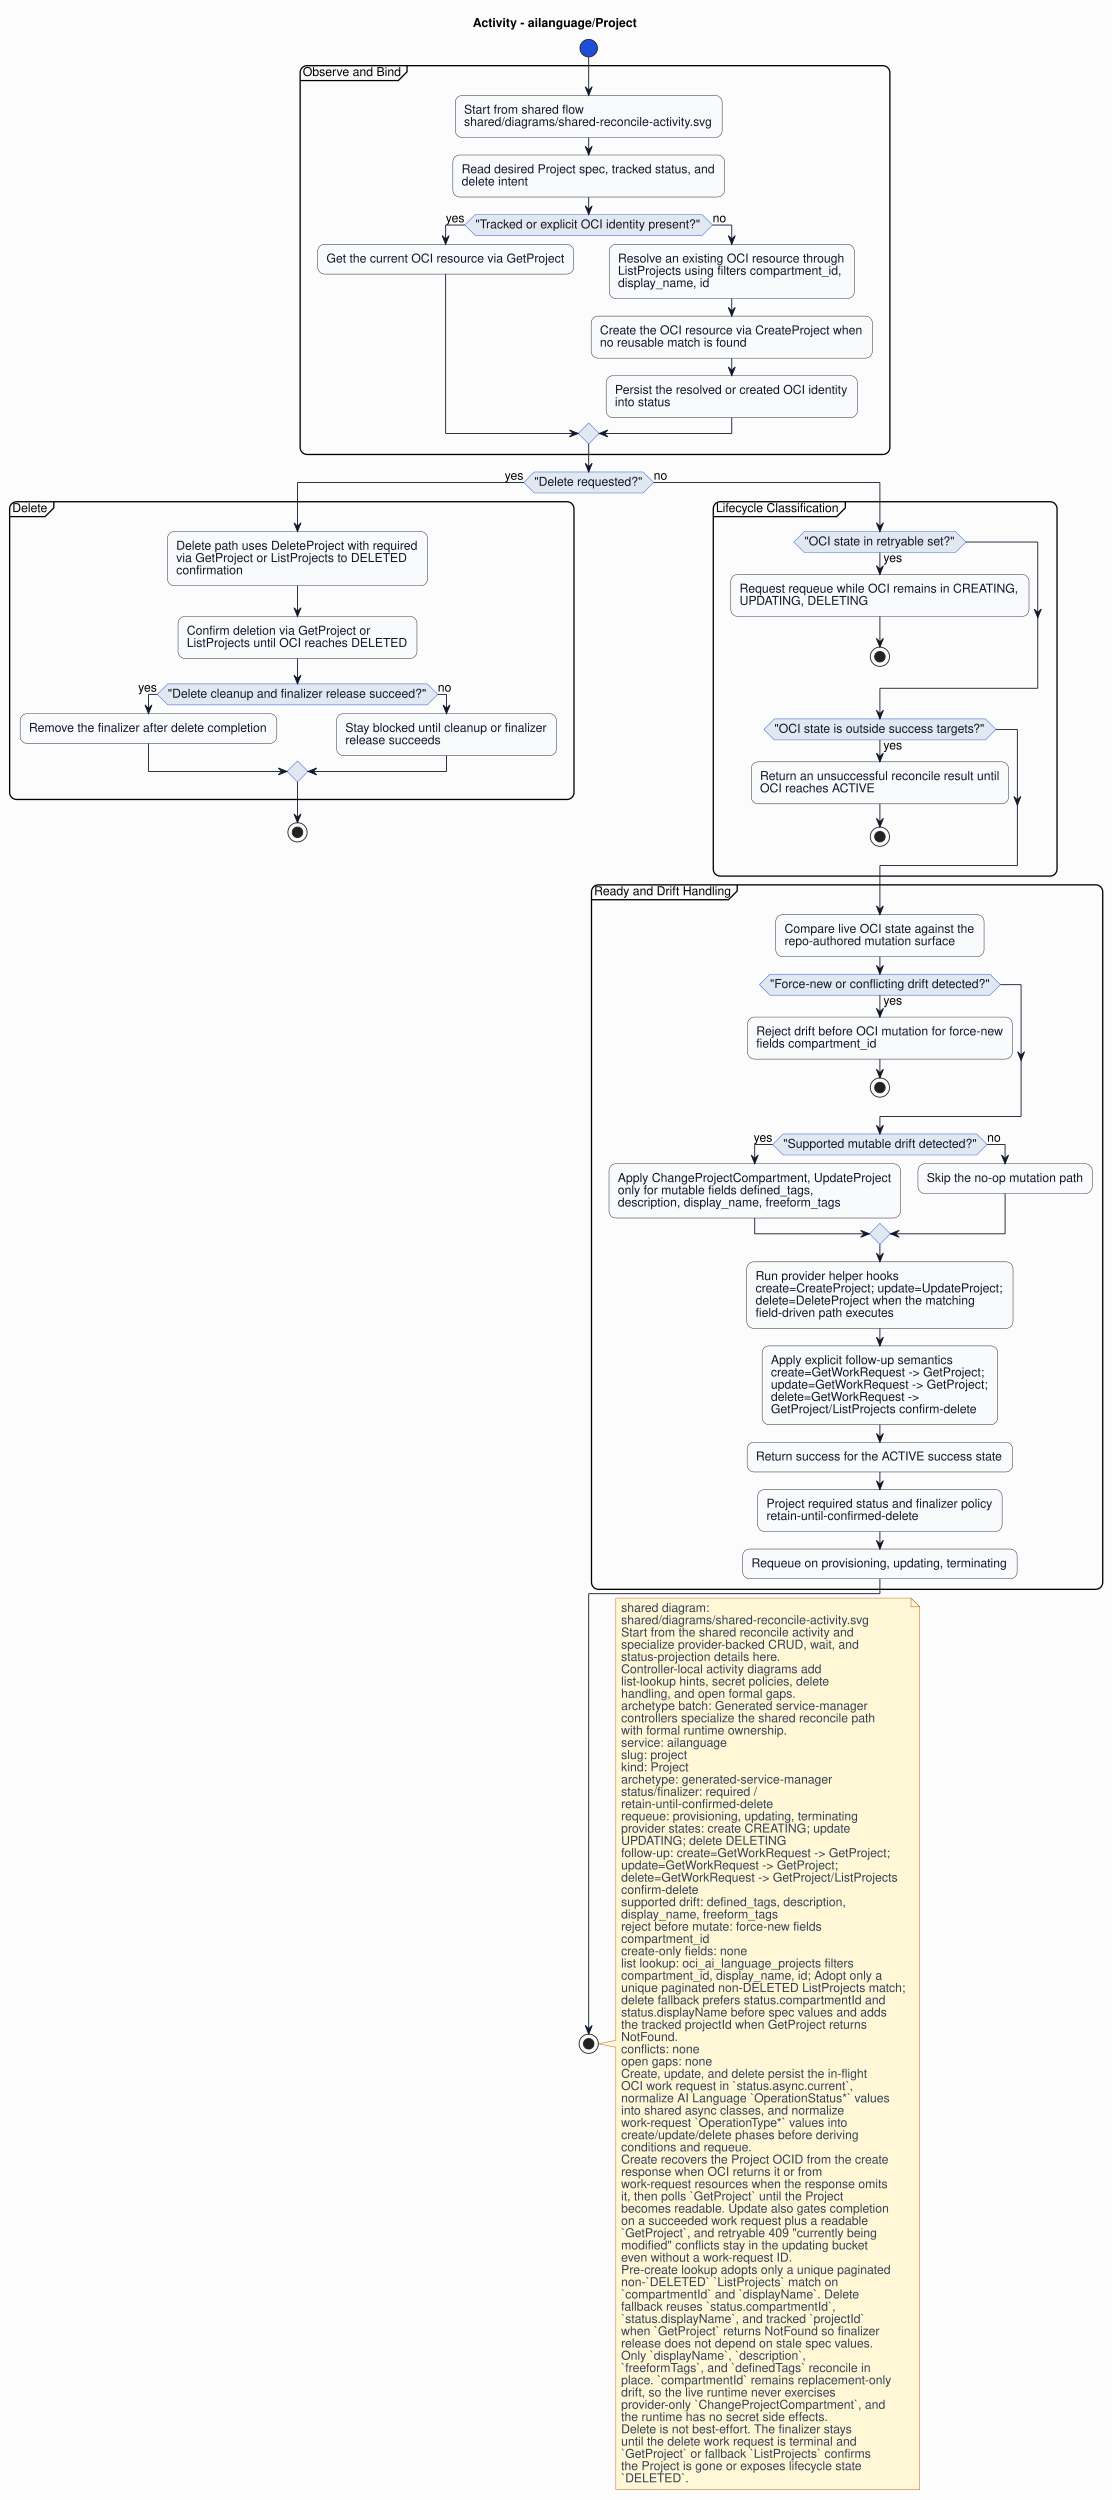
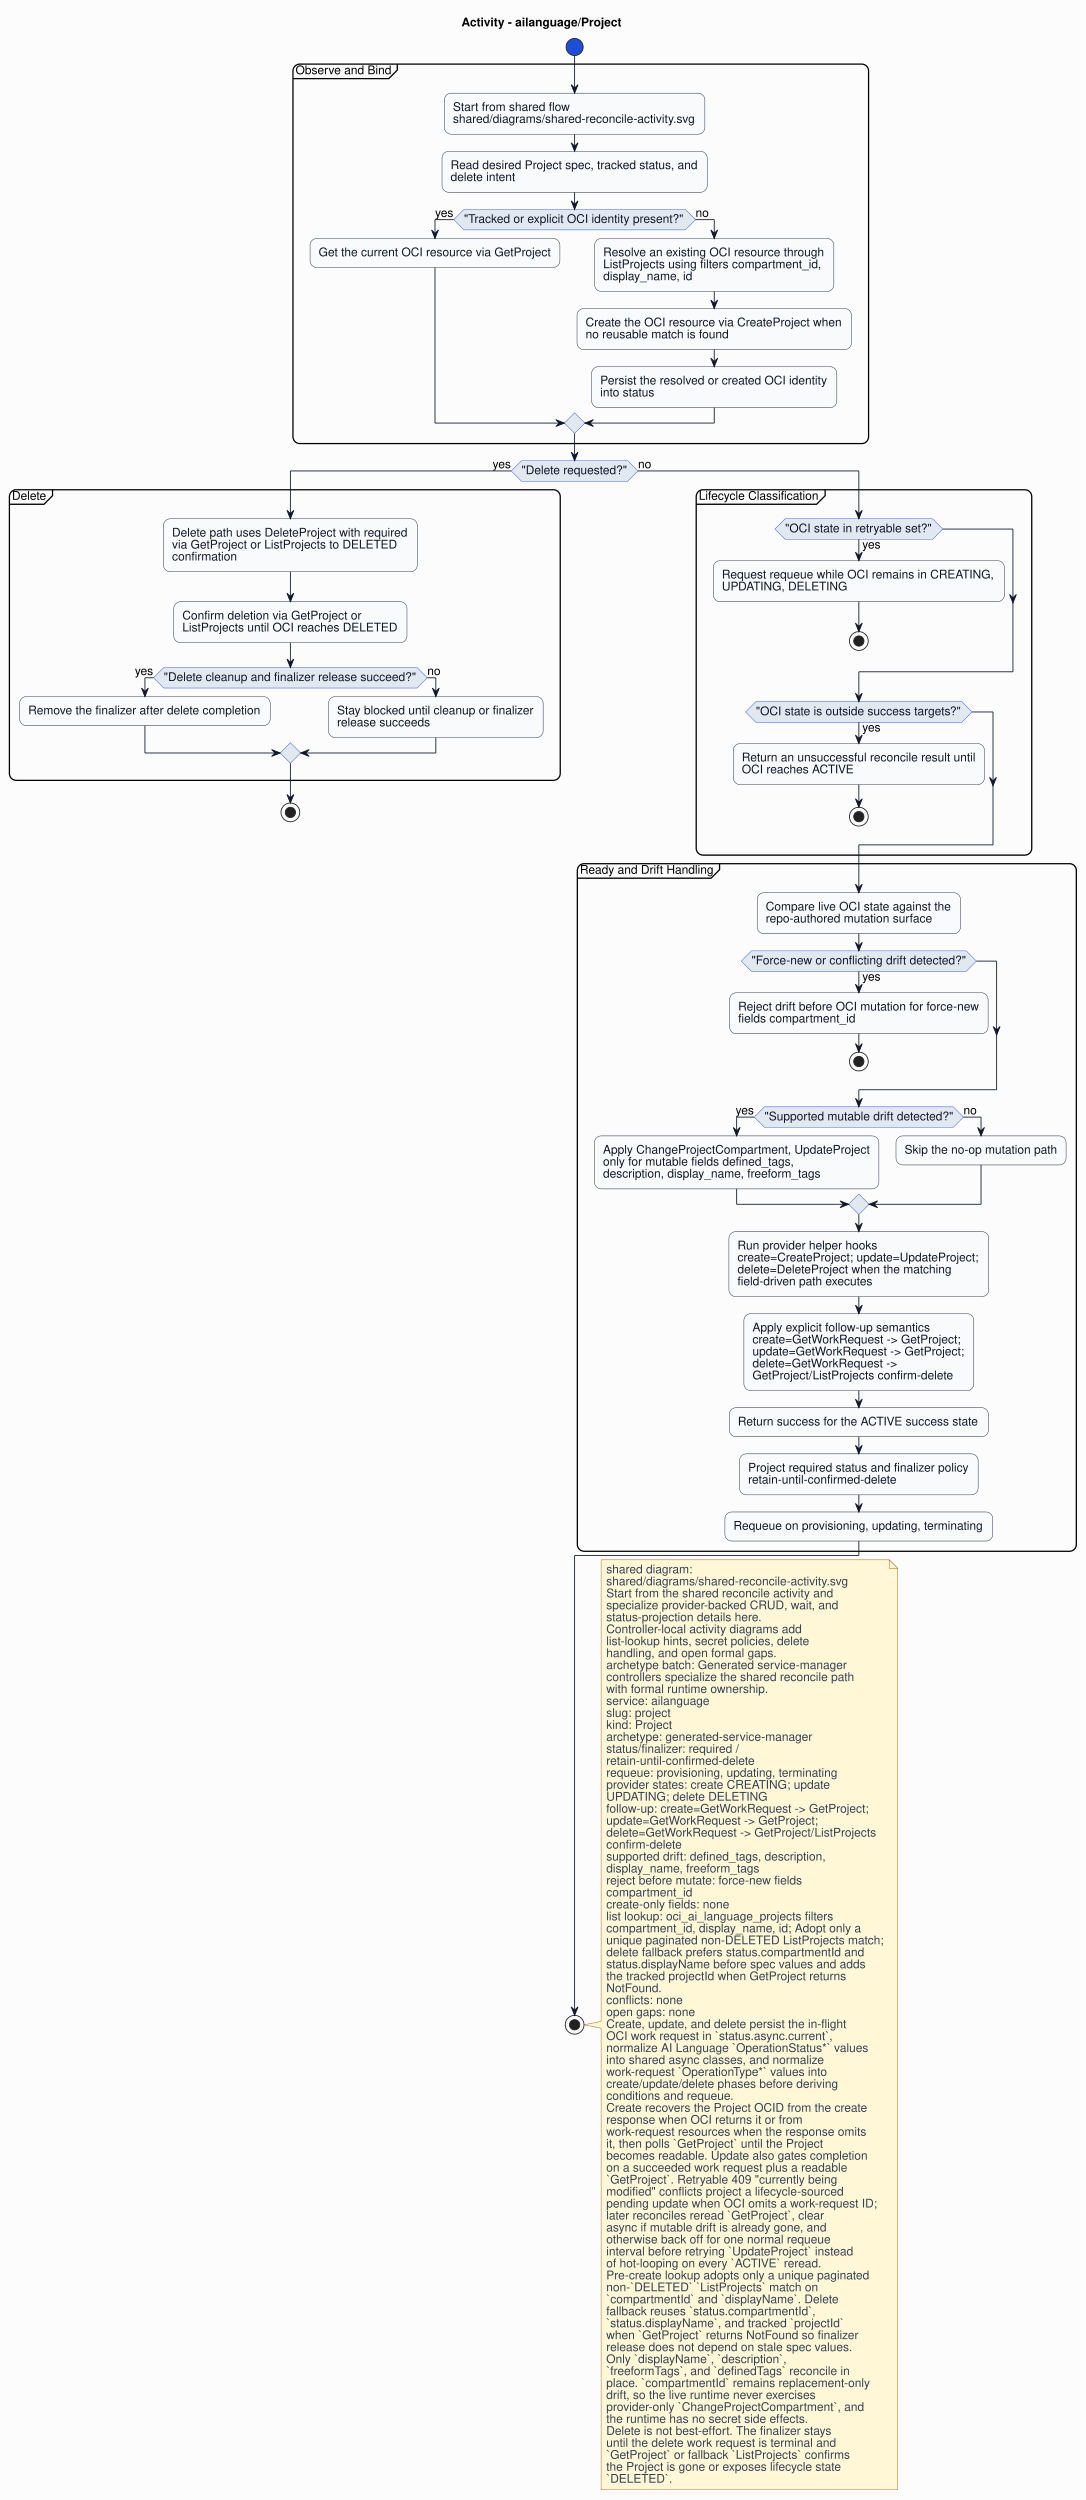
- <svg xmlns="http://www.w3.org/2000/svg" contentStyleType="text/css" data-diagram-type="ACTIVITY" height="2855px" preserveAspectRatio="none" style="width:1270px;height:2855px;background:#FCFCFD;" version="1.1" viewBox="0 0 1270 2855" width="1270px" zoomAndPan="magnify">
+ <svg xmlns="http://www.w3.org/2000/svg" contentStyleType="text/css" data-diagram-type="ACTIVITY" height="2925px" preserveAspectRatio="none" style="width:1270px;height:2925px;background:#FCFCFD;" version="1.1" viewBox="0 0 1270 2925" width="1270px" zoomAndPan="magnify">
  <defs />
  <g>
-     <rect fill="#FCFCFD" height="2855" style="stroke:none;stroke-width:1;" width="1270" x="0" y="0" />
+     <rect fill="#FCFCFD" height="2925" style="stroke:none;stroke-width:1;" width="1270" x="0" y="0" />
    <g class="title" data-source-line="10">
      <text fill="#000000" font-family="Helvetica" font-size="14" font-weight="bold" lengthAdjust="spacing" textLength="187.496" x="539.909" y="30.78">Activity - ailanguage/Project</text>
    </g>
    <ellipse cx="672.298" cy="55" fill="#1D4ED8" rx="10" ry="10" style="stroke:#222222;stroke-width:1;" />
    <rect fill="none" height="444" rx="8" ry="8" style="stroke:#000000;stroke-width:1.5;" width="673.467" x="342.767" y="75" />
    <path d="M464.835,75 L464.835,82 L454.835,92 L342.767,92" fill="none" style="stroke:#000000;stroke-width:1.5;" />
    <text fill="#000000" font-family="Helvetica" font-size="14" lengthAdjust="spacing" textLength="112.068" x="345.767" y="86.78">Observe and Bind</text>
    <rect fill="#F8FAFC" height="48" rx="8" ry="8" style="stroke:#0F172A;stroke-width:0.5;" width="304.785" x="519.906" y="109" />
    <text fill="#0F172A" font-family="Helvetica" font-size="14" lengthAdjust="spacing" textLength="136.938" x="529.906" y="129.78">Start from shared flow</text>
    <text fill="#0F172A" font-family="Helvetica" font-size="14" lengthAdjust="spacing" textLength="284.785" x="529.906" y="143.78">shared/diagrams/shared-reconcile-activity.svg</text>
    <rect fill="#F8FAFC" height="48" rx="8" ry="8" style="stroke:#0F172A;stroke-width:0.5;" width="310.268" x="517.165" y="177" />
    <text fill="#0F172A" font-family="Helvetica" font-size="14" lengthAdjust="spacing" textLength="290.268" x="527.165" y="197.78">Read desired Project spec, tracked status, and</text>
    <text fill="#0F172A" font-family="Helvetica" font-size="14" lengthAdjust="spacing" textLength="76.282" x="527.165" y="211.78">delete intent</text>
    <polygon fill="#E2E8F0" points="542.832,245,801.764,245,813.764,257,801.764,269,542.832,269,530.832,257,542.832,245" style="stroke:#1D4ED8;stroke-width:0.5;" />
    <text fill="#0F172A" font-family="Helvetica" font-size="14" lengthAdjust="spacing" textLength="258.932" x="542.832" y="260.78">"Tracked or explicit OCI identity present?"</text>
    <text fill="#000000" font-family="Helvetica" font-size="14" lengthAdjust="spacing" textLength="21.786" x="509.046" y="253.78">yes</text>
    <text fill="#000000" font-family="Helvetica" font-size="14" lengthAdjust="spacing" textLength="15.572" x="813.764" y="253.78">no</text>
    <rect fill="#F8FAFC" height="34" rx="8" ry="8" style="stroke:#0F172A;stroke-width:0.5;" width="292.33" x="362.767" y="279" />
    <text fill="#0F172A" font-family="Helvetica" font-size="14" lengthAdjust="spacing" textLength="272.33" x="372.767" y="299.78">Get the current OCI resource via GetProject</text>
    <rect fill="#F8FAFC" height="62" rx="8" ry="8" style="stroke:#0F172A;stroke-width:0.5;" width="279.909" x="695.71" y="279" />
    <text fill="#0F172A" font-family="Helvetica" font-size="14" lengthAdjust="spacing" textLength="259.909" x="705.71" y="299.78">Resolve an existing OCI resource through</text>
    <text fill="#0F172A" font-family="Helvetica" font-size="14" lengthAdjust="spacing" textLength="255.213" x="705.71" y="313.78">ListProjects using filters compartment_id,</text>
    <text fill="#0F172A" font-family="Helvetica" font-size="14" lengthAdjust="spacing" textLength="105.061" x="705.71" y="327.78">display_name, id</text>
    <rect fill="#F8FAFC" height="48" rx="8" ry="8" style="stroke:#0F172A;stroke-width:0.5;" width="321.137" x="675.097" y="361" />
    <text fill="#0F172A" font-family="Helvetica" font-size="14" lengthAdjust="spacing" textLength="301.137" x="685.097" y="381.78">Create the OCI resource via CreateProject when</text>
    <text fill="#0F172A" font-family="Helvetica" font-size="14" lengthAdjust="spacing" textLength="168.102" x="685.097" y="395.78">no reusable match is found</text>
    <rect fill="#F8FAFC" height="48" rx="8" ry="8" style="stroke:#0F172A;stroke-width:0.5;" width="286.896" x="692.217" y="429" />
    <text fill="#0F172A" font-family="Helvetica" font-size="14" lengthAdjust="spacing" textLength="266.896" x="702.217" y="449.78">Persist the resolved or created OCI identity</text>
    <text fill="#0F172A" font-family="Helvetica" font-size="14" lengthAdjust="spacing" textLength="63.813" x="702.217" y="463.78">into status</text>
    <polygon fill="#E2E8F0" points="672.298,483,684.298,495,672.298,507,660.298,495,672.298,483" style="stroke:#1D4ED8;stroke-width:0.5;" />
    <polygon fill="#E2E8F0" points="610.122,539,734.475,539,746.475,551,734.475,563,610.122,563,598.122,551,610.122,539" style="stroke:#1D4ED8;stroke-width:0.5;" />
    <text fill="#0F172A" font-family="Helvetica" font-size="14" lengthAdjust="spacing" textLength="124.353" x="610.122" y="554.78">"Delete requested?"</text>
    <text fill="#000000" font-family="Helvetica" font-size="14" lengthAdjust="spacing" textLength="21.786" x="576.336" y="547.78">yes</text>
    <text fill="#000000" font-family="Helvetica" font-size="14" lengthAdjust="spacing" textLength="15.572" x="746.475" y="547.78">no</text>
    <rect fill="none" height="340" rx="8" ry="8" style="stroke:#000000;stroke-width:1.5;" width="644.481" x="11" y="573" />
    <path d="M61.469,573 L61.469,580 L51.469,590 L11,590" fill="none" style="stroke:#000000;stroke-width:1.5;" />
    <text fill="#000000" font-family="Helvetica" font-size="14" lengthAdjust="spacing" textLength="40.469" x="14" y="584.78">Delete</text>
    <rect fill="#F8FAFC" height="62" rx="8" ry="8" style="stroke:#0F172A;stroke-width:0.5;" width="297.04" x="191.224" y="607" />
    <text fill="#0F172A" font-family="Helvetica" font-size="14" lengthAdjust="spacing" textLength="277.04" x="201.224" y="627.78">Delete path uses DeleteProject with required</text>
    <text fill="#0F172A" font-family="Helvetica" font-size="14" lengthAdjust="spacing" textLength="264.537" x="201.224" y="641.78">via GetProject or ListProjects to DELETED</text>
    <text fill="#0F172A" font-family="Helvetica" font-size="14" lengthAdjust="spacing" textLength="76.255" x="201.224" y="655.78">confirmation</text>
    <rect fill="#F8FAFC" height="48" rx="8" ry="8" style="stroke:#0F172A;stroke-width:0.5;" width="272.868" x="203.31" y="704" />
    <text fill="#0F172A" font-family="Helvetica" font-size="14" lengthAdjust="spacing" textLength="210.089" x="213.31" y="724.78">Confirm deletion via GetProject or</text>
    <text fill="#0F172A" font-family="Helvetica" font-size="14" lengthAdjust="spacing" textLength="252.868" x="213.31" y="738.78">ListProjects until OCI reaches DELETED</text>
    <polygon fill="#E2E8F0" points="191.572,781,487.916,781,499.916,793,487.916,805,191.572,805,179.572,793,191.572,781" style="stroke:#1D4ED8;stroke-width:0.5;" />
    <text fill="#0F172A" font-family="Helvetica" font-size="14" lengthAdjust="spacing" textLength="296.345" x="191.572" y="796.78">"Delete cleanup and finalizer release succeed?"</text>
    <text fill="#000000" font-family="Helvetica" font-size="14" lengthAdjust="spacing" textLength="21.786" x="157.786" y="789.78">yes</text>
    <text fill="#000000" font-family="Helvetica" font-size="14" lengthAdjust="spacing" textLength="15.572" x="499.916" y="789.78">no</text>
    <rect fill="#F8FAFC" height="34" rx="8" ry="8" style="stroke:#0F172A;stroke-width:0.5;" width="293.144" x="23" y="815" />
    <text fill="#0F172A" font-family="Helvetica" font-size="14" lengthAdjust="spacing" textLength="273.144" x="33" y="835.78">Remove the finalizer after delete completion</text>
    <rect fill="#F8FAFC" height="48" rx="8" ry="8" style="stroke:#0F172A;stroke-width:0.5;" width="251.13" x="384.352" y="815" />
    <text fill="#0F172A" font-family="Helvetica" font-size="14" lengthAdjust="spacing" textLength="231.13" x="394.352" y="835.78">Stay blocked until cleanup or finalizer</text>
    <text fill="#0F172A" font-family="Helvetica" font-size="14" lengthAdjust="spacing" textLength="108.951" x="394.352" y="849.78">release succeeds</text>
    <polygon fill="#E2E8F0" points="339.744,869,351.744,881,339.744,893,327.744,881,339.744,869" style="stroke:#1D4ED8;stroke-width:0.5;" />
    <ellipse cx="339.744" cy="950.5" fill="none" rx="11" ry="11" style="stroke:#222222;stroke-width:1;" />
    <ellipse cx="339.744" cy="950.5" fill="#222222" rx="6" ry="6" style="stroke:#222222;stroke-width:1;" />
    <rect fill="none" height="427.5" rx="8" ry="8" style="stroke:#000000;stroke-width:1.5;" width="392.571" x="814.567" y="573" />
    <path d="M965.401,573 L965.401,580 L955.401,590 L814.567,590" fill="none" style="stroke:#000000;stroke-width:1.5;" />
    <text fill="#000000" font-family="Helvetica" font-size="14" lengthAdjust="spacing" textLength="140.834" x="817.567" y="584.78">Lifecycle Classification</text>
    <rect fill="#F8FAFC" height="48" rx="8" ry="8" style="stroke:#0F172A;stroke-width:0.5;" width="340.571" x="834.567" y="656" />
    <text fill="#0F172A" font-family="Helvetica" font-size="14" lengthAdjust="spacing" textLength="320.571" x="844.567" y="676.78">Request requeue while OCI remains in CREATING,</text>
    <text fill="#0F172A" font-family="Helvetica" font-size="14" lengthAdjust="spacing" textLength="150.131" x="844.567" y="690.78">UPDATING, DELETING</text>
    <ellipse cx="1004.852" cy="750" fill="none" rx="11" ry="11" style="stroke:#222222;stroke-width:1;" />
    <ellipse cx="1004.852" cy="750" fill="#222222" rx="6" ry="6" style="stroke:#222222;stroke-width:1;" />
    <polygon fill="#E2E8F0" points="918.569,607,1091.136,607,1103.136,619,1091.136,631,918.569,631,906.569,619,918.569,607" style="stroke:#1D4ED8;stroke-width:0.5;" />
    <text fill="#000000" font-family="Helvetica" font-size="14" lengthAdjust="spacing" textLength="21.786" x="1008.852" y="641.78">yes</text>
    <text fill="#0F172A" font-family="Helvetica" font-size="14" lengthAdjust="spacing" textLength="172.566" x="918.569" y="622.78">"OCI state in retryable set?"</text>
    <rect fill="#F8FAFC" height="48" rx="8" ry="8" style="stroke:#0F172A;stroke-width:0.5;" width="293.916" x="857.894" y="870" />
    <text fill="#0F172A" font-family="Helvetica" font-size="14" lengthAdjust="spacing" textLength="273.916" x="867.894" y="890.78">Return an unsuccessful reconcile result until</text>
    <text fill="#0F172A" font-family="Helvetica" font-size="14" lengthAdjust="spacing" textLength="133.041" x="867.894" y="904.78">OCI reaches ACTIVE</text>
    <ellipse cx="1004.852" cy="955.5" fill="none" rx="11" ry="11" style="stroke:#222222;stroke-width:1;" />
    <ellipse cx="1004.852" cy="955.5" fill="#222222" rx="6" ry="6" style="stroke:#222222;stroke-width:1;" />
    <polygon fill="#E2E8F0" points="884.332,821,1125.373,821,1137.373,833,1125.373,845,884.332,845,872.332,833,884.332,821" style="stroke:#1D4ED8;stroke-width:0.5;" />
    <text fill="#000000" font-family="Helvetica" font-size="14" lengthAdjust="spacing" textLength="21.786" x="1008.852" y="855.78">yes</text>
    <text fill="#0F172A" font-family="Helvetica" font-size="14" lengthAdjust="spacing" textLength="241.042" x="884.332" y="836.78">"OCI state is outside success targets?"</text>
    <rect fill="none" height="804.5" rx="8" ry="8" style="stroke:#000000;stroke-width:1.5;" width="583.832" x="675.481" y="1010.5" />
    <path d="M841.901,1010.5 L841.901,1017.5 L831.901,1027.5 L675.481,1027.5" fill="none" style="stroke:#000000;stroke-width:1.5;" />
    <text fill="#000000" font-family="Helvetica" font-size="14" lengthAdjust="spacing" textLength="156.42" x="678.481" y="1022.28">Ready and Drift Handling</text>
    <rect fill="#F8FAFC" height="48" rx="8" ry="8" style="stroke:#0F172A;stroke-width:0.5;" width="237.882" x="885.912" y="1044.5" />
    <text fill="#0F172A" font-family="Helvetica" font-size="14" lengthAdjust="spacing" textLength="217.882" x="895.912" y="1065.28">Compare live OCI state against the</text>
    <text fill="#0F172A" font-family="Helvetica" font-size="14" lengthAdjust="spacing" textLength="195.337" x="895.912" y="1079.28">repo-authored mutation surface</text>
    <rect fill="#F8FAFC" height="48" rx="8" ry="8" style="stroke:#0F172A;stroke-width:0.5;" width="302.447" x="853.629" y="1161.5" />
    <text fill="#0F172A" font-family="Helvetica" font-size="14" lengthAdjust="spacing" textLength="282.447" x="863.629" y="1182.28">Reject drift before OCI mutation for force-new</text>
    <text fill="#0F172A" font-family="Helvetica" font-size="14" lengthAdjust="spacing" textLength="136.951" x="863.629" y="1196.28">fields compartment_id</text>
    <ellipse cx="1004.852" cy="1242" fill="none" rx="11" ry="11" style="stroke:#222222;stroke-width:1;" />
    <ellipse cx="1004.852" cy="1242" fill="#222222" rx="6" ry="6" style="stroke:#222222;stroke-width:1;" />
    <polygon fill="#E2E8F0" points="879.269,1112.5,1130.436,1112.5,1142.436,1124.5,1130.436,1136.5,879.269,1136.5,867.269,1124.5,879.269,1112.5" style="stroke:#1D4ED8;stroke-width:0.5;" />
    <text fill="#000000" font-family="Helvetica" font-size="14" lengthAdjust="spacing" textLength="21.786" x="1008.852" y="1147.28">yes</text>
    <text fill="#0F172A" font-family="Helvetica" font-size="14" lengthAdjust="spacing" textLength="251.166" x="879.269" y="1128.28">"Force-new or conflicting drift detected?"</text>
    <polygon fill="#E2E8F0" points="894.425,1295,1115.28,1295,1127.28,1307,1115.28,1319,894.425,1319,882.425,1307,894.425,1295" style="stroke:#1D4ED8;stroke-width:0.5;" />
    <text fill="#0F172A" font-family="Helvetica" font-size="14" lengthAdjust="spacing" textLength="220.856" x="894.425" y="1310.78">"Supported mutable drift detected?"</text>
    <text fill="#000000" font-family="Helvetica" font-size="14" lengthAdjust="spacing" textLength="21.786" x="860.639" y="1303.78">yes</text>
    <text fill="#000000" font-family="Helvetica" font-size="14" lengthAdjust="spacing" textLength="15.572" x="1127.28" y="1303.78">no</text>
    <rect fill="#F8FAFC" height="62" rx="8" ry="8" style="stroke:#0F172A;stroke-width:0.5;" width="332.826" x="695.481" y="1329" />
    <text fill="#0F172A" font-family="Helvetica" font-size="14" lengthAdjust="spacing" textLength="312.826" x="705.481" y="1349.78">Apply ChangeProjectCompartment, UpdateProject</text>
    <text fill="#0F172A" font-family="Helvetica" font-size="14" lengthAdjust="spacing" textLength="224.137" x="705.481" y="1363.78">only for mutable fields defined_tags,</text>
    <text fill="#0F172A" font-family="Helvetica" font-size="14" lengthAdjust="spacing" textLength="256.019" x="705.481" y="1377.78">description, display_name, freeform_tags</text>
    <rect fill="#F8FAFC" height="34" rx="8" ry="8" style="stroke:#0F172A;stroke-width:0.5;" width="199.006" x="1048.308" y="1329" />
    <text fill="#0F172A" font-family="Helvetica" font-size="14" lengthAdjust="spacing" textLength="179.006" x="1058.308" y="1349.78">Skip the no-op mutation path</text>
    <polygon fill="#E2E8F0" points="1004.852,1397,1016.852,1409,1004.852,1421,992.852,1409,1004.852,1397" style="stroke:#1D4ED8;stroke-width:0.5;" />
    <rect fill="#F8FAFC" height="76" rx="8" ry="8" style="stroke:#0F172A;stroke-width:0.5;" width="304.06" x="852.822" y="1441" />
    <text fill="#0F172A" font-family="Helvetica" font-size="14" lengthAdjust="spacing" textLength="164.206" x="862.822" y="1461.78">Run provider helper hooks</text>
    <text fill="#0F172A" font-family="Helvetica" font-size="14" lengthAdjust="spacing" textLength="284.06" x="862.822" y="1475.78">create=CreateProject; update=UpdateProject;</text>
    <text fill="#0F172A" font-family="Helvetica" font-size="14" lengthAdjust="spacing" textLength="251.768" x="862.822" y="1489.78">delete=DeleteProject when the matching</text>
    <text fill="#0F172A" font-family="Helvetica" font-size="14" lengthAdjust="spacing" textLength="159.537" x="862.822" y="1503.78">field-driven path executes</text>
    <rect fill="#F8FAFC" height="90" rx="8" ry="8" style="stroke:#0F172A;stroke-width:0.5;" width="269.013" x="870.346" y="1537" />
    <text fill="#0F172A" font-family="Helvetica" font-size="14" lengthAdjust="spacing" textLength="208.53" x="880.346" y="1557.78">Apply explicit follow-up semantics</text>
    <text fill="#0F172A" font-family="Helvetica" font-size="14" lengthAdjust="spacing" textLength="245.102" x="880.346" y="1571.78">create=GetWorkRequest -&gt; GetProject;</text>
    <text fill="#0F172A" font-family="Helvetica" font-size="14" lengthAdjust="spacing" textLength="249.013" x="880.346" y="1585.78">update=GetWorkRequest -&gt; GetProject;</text>
    <text fill="#0F172A" font-family="Helvetica" font-size="14" lengthAdjust="spacing" textLength="170.42" x="880.346" y="1599.78">delete=GetWorkRequest -&gt;</text>
    <text fill="#0F172A" font-family="Helvetica" font-size="14" lengthAdjust="spacing" textLength="234.978" x="880.346" y="1613.78">GetProject/ListProjects confirm-delete</text>
    <rect fill="#F8FAFC" height="34" rx="8" ry="8" style="stroke:#0F172A;stroke-width:0.5;" width="303.22" x="853.243" y="1647" />
    <text fill="#0F172A" font-family="Helvetica" font-size="14" lengthAdjust="spacing" textLength="283.22" x="863.243" y="1667.78">Return success for the ACTIVE success state</text>
    <rect fill="#F8FAFC" height="48" rx="8" ry="8" style="stroke:#0F172A;stroke-width:0.5;" width="279.13" x="865.288" y="1701" />
    <text fill="#0F172A" font-family="Helvetica" font-size="14" lengthAdjust="spacing" textLength="259.13" x="875.288" y="1721.78">Project required status and finalizer policy</text>
    <text fill="#0F172A" font-family="Helvetica" font-size="14" lengthAdjust="spacing" textLength="174.303" x="875.288" y="1735.78">retain-until-confirmed-delete</text>
    <rect fill="#F8FAFC" height="34" rx="8" ry="8" style="stroke:#0F172A;stroke-width:0.5;" width="313.419" x="848.143" y="1769" />
    <text fill="#0F172A" font-family="Helvetica" font-size="14" lengthAdjust="spacing" textLength="293.419" x="858.143" y="1789.78">Requeue on provisioning, updating, terminating</text>
-     <path d="M703.298,1825 L703.298,2330 L683.298,2334 L703.298,2338 L703.298,2843 A0,0 0 0 0 703.298,2843 L1050.366,2843 A0,0 0 0 0 1050.366,2843 L1050.366,1835 L1040.366,1825 L703.298,1825 A0,0 0 0 0 703.298,1825" fill="#FFF7D6" style="stroke:#B45309;stroke-width:0.5;" />
+     <path d="M703.298,1825 L703.298,2365 L683.298,2369 L703.298,2373 L703.298,2913 A0,0 0 0 0 703.298,2913 L1050.366,2913 A0,0 0 0 0 1050.366,2913 L1050.366,1835 L1040.366,1825 L703.298,1825 A0,0 0 0 0 703.298,1825" fill="#FFF7D6" style="stroke:#B45309;stroke-width:0.5;" />
    <path d="M1040.366,1825 L1040.366,1835 L1050.366,1835 L1040.366,1825" fill="#FFF7D6" style="stroke:#B45309;stroke-width:0.5;" />
    <text fill="#334155" font-family="Helvetica" font-size="14" lengthAdjust="spacing" textLength="101.165" x="709.298" y="1840.78">shared diagram:</text>
    <text fill="#334155" font-family="Helvetica" font-size="14" lengthAdjust="spacing" textLength="284.785" x="709.298" y="1854.78">shared/diagrams/shared-reconcile-activity.svg</text>
    <text fill="#334155" font-family="Helvetica" font-size="14" lengthAdjust="spacing" textLength="265.344" x="709.298" y="1868.78">Start from the shared reconcile activity and</text>
    <text fill="#334155" font-family="Helvetica" font-size="14" lengthAdjust="spacing" textLength="273.896" x="709.298" y="1882.78">specialize provider-backed CRUD, wait, and</text>
    <text fill="#334155" font-family="Helvetica" font-size="14" lengthAdjust="spacing" textLength="182.875" x="709.298" y="1896.78">status-projection details here.</text>
    <text fill="#334155" font-family="Helvetica" font-size="14" lengthAdjust="spacing" textLength="229.537" x="709.298" y="1910.78">Controller-local activity diagrams add</text>
    <text fill="#334155" font-family="Helvetica" font-size="14" lengthAdjust="spacing" textLength="238.895" x="709.298" y="1924.78">list-lookup hints, secret policies, delete</text>
    <text fill="#334155" font-family="Helvetica" font-size="14" lengthAdjust="spacing" textLength="200.033" x="709.298" y="1938.78">handling, and open formal gaps.</text>
    <text fill="#334155" font-family="Helvetica" font-size="14" lengthAdjust="spacing" textLength="281.709" x="709.298" y="1952.78">archetype batch: Generated service-manager</text>
    <text fill="#334155" font-family="Helvetica" font-size="14" lengthAdjust="spacing" textLength="291.047" x="709.298" y="1966.78">controllers specialize the shared reconcile path</text>
    <text fill="#334155" font-family="Helvetica" font-size="14" lengthAdjust="spacing" textLength="189.848" x="709.298" y="1980.78">with formal runtime ownership.</text>
    <text fill="#334155" font-family="Helvetica" font-size="14" lengthAdjust="spacing" textLength="120.634" x="709.298" y="1994.78">service: ailanguage</text>
    <text fill="#334155" font-family="Helvetica" font-size="14" lengthAdjust="spacing" textLength="75.482" x="709.298" y="2008.78">slug: project</text>
    <text fill="#334155" font-family="Helvetica" font-size="14" lengthAdjust="spacing" textLength="77.034" x="709.298" y="2022.78">kind: Project</text>
    <text fill="#334155" font-family="Helvetica" font-size="14" lengthAdjust="spacing" textLength="241.24" x="709.298" y="2036.78">archetype: generated-service-manager</text>
    <text fill="#334155" font-family="Helvetica" font-size="14" lengthAdjust="spacing" textLength="156.406" x="709.298" y="2050.78">status/finalizer: required /</text>
    <text fill="#334155" font-family="Helvetica" font-size="14" lengthAdjust="spacing" textLength="174.303" x="709.298" y="2064.78">retain-until-confirmed-delete</text>
    <text fill="#334155" font-family="Helvetica" font-size="14" lengthAdjust="spacing" textLength="272.398" x="709.298" y="2078.78">requeue: provisioning, updating, terminating</text>
    <text fill="#334155" font-family="Helvetica" font-size="14" lengthAdjust="spacing" textLength="265.337" x="709.298" y="2092.78">provider states: create CREATING; update</text>
    <text fill="#334155" font-family="Helvetica" font-size="14" lengthAdjust="spacing" textLength="192.165" x="709.298" y="2106.78">UPDATING; delete DELETING</text>
    <text fill="#334155" font-family="Helvetica" font-size="14" lengthAdjust="spacing" textLength="308.909" x="709.298" y="2120.78">follow-up: create=GetWorkRequest -&gt; GetProject;</text>
    <text fill="#334155" font-family="Helvetica" font-size="14" lengthAdjust="spacing" textLength="249.013" x="709.298" y="2134.78">update=GetWorkRequest -&gt; GetProject;</text>
    <text fill="#334155" font-family="Helvetica" font-size="14" lengthAdjust="spacing" textLength="316.695" x="709.298" y="2148.78">delete=GetWorkRequest -&gt; GetProject/ListProjects</text>
    <text fill="#334155" font-family="Helvetica" font-size="14" lengthAdjust="spacing" textLength="88.703" x="709.298" y="2162.78">confirm-delete</text>
    <text fill="#334155" font-family="Helvetica" font-size="14" lengthAdjust="spacing" textLength="256.826" x="709.298" y="2176.78">supported drift: defined_tags, description,</text>
    <text fill="#334155" font-family="Helvetica" font-size="14" lengthAdjust="spacing" textLength="180.537" x="709.298" y="2190.78">display_name, freeform_tags</text>
    <text fill="#334155" font-family="Helvetica" font-size="14" lengthAdjust="spacing" textLength="230.33" x="709.298" y="2204.78">reject before mutate: force-new fields</text>
    <text fill="#334155" font-family="Helvetica" font-size="14" lengthAdjust="spacing" textLength="100.379" x="709.298" y="2218.78">compartment_id</text>
    <text fill="#334155" font-family="Helvetica" font-size="14" lengthAdjust="spacing" textLength="144.751" x="709.298" y="2232.78">create-only fields: none</text>
    <text fill="#334155" font-family="Helvetica" font-size="14" lengthAdjust="spacing" textLength="266.157" x="709.298" y="2246.78">list lookup: oci_ai_language_projects filters</text>
    <text fill="#334155" font-family="Helvetica" font-size="14" lengthAdjust="spacing" textLength="298.833" x="709.298" y="2260.78">compartment_id, display_name, id; Adopt only a</text>
    <text fill="#334155" font-family="Helvetica" font-size="14" lengthAdjust="spacing" textLength="326.067" x="709.298" y="2274.78">unique paginated non-DELETED ListProjects match;</text>
    <text fill="#334155" font-family="Helvetica" font-size="14" lengthAdjust="spacing" textLength="302.716" x="709.298" y="2288.78">delete fallback prefers status.compartmentId and</text>
    <text fill="#334155" font-family="Helvetica" font-size="14" lengthAdjust="spacing" textLength="305.067" x="709.298" y="2302.78">status.displayName before spec values and adds</text>
    <text fill="#334155" font-family="Helvetica" font-size="14" lengthAdjust="spacing" textLength="281.695" x="709.298" y="2316.78">the tracked projectId when GetProject returns</text>
    <text fill="#334155" font-family="Helvetica" font-size="14" lengthAdjust="spacing" textLength="65.372" x="709.298" y="2330.78">NotFound.</text>
    <text fill="#334155" font-family="Helvetica" font-size="14" lengthAdjust="spacing" textLength="89.496" x="709.298" y="2344.78">conflicts: none</text>
    <text fill="#334155" font-family="Helvetica" font-size="14" lengthAdjust="spacing" textLength="104.316" x="709.298" y="2358.78">open gaps: none</text>
    <text fill="#334155" font-family="Helvetica" font-size="14" lengthAdjust="spacing" textLength="283.288" x="709.298" y="2372.78">Create, update, and delete persist the in-flight</text>
    <text fill="#334155" font-family="Helvetica" font-size="14" lengthAdjust="spacing" textLength="266.089" x="709.298" y="2386.78">OCI work request in `status.async.current`,</text>
    <text fill="#334155" font-family="Helvetica" font-size="14" lengthAdjust="spacing" textLength="308.178" x="709.298" y="2400.78">normalize AI Language `OperationStatus*` values</text>
    <text fill="#334155" font-family="Helvetica" font-size="14" lengthAdjust="spacing" textLength="256.019" x="709.298" y="2414.78">into shared async classes, and normalize</text>
    <text fill="#334155" font-family="Helvetica" font-size="14" lengthAdjust="spacing" textLength="263.006" x="709.298" y="2428.78">work-request `OperationType*` values into</text>
    <text fill="#334155" font-family="Helvetica" font-size="14" lengthAdjust="spacing" textLength="273.191" x="709.298" y="2442.78">create/update/delete phases before deriving</text>
    <text fill="#334155" font-family="Helvetica" font-size="14" lengthAdjust="spacing" textLength="149.447" x="709.298" y="2456.78">conditions and requeue.</text>
    <text fill="#334155" font-family="Helvetica" font-size="14" lengthAdjust="spacing" textLength="307.337" x="709.298" y="2470.78">Create recovers the Project OCID from the create</text>
    <text fill="#334155" font-family="Helvetica" font-size="14" lengthAdjust="spacing" textLength="230.31" x="709.298" y="2484.78">response when OCI returns it or from</text>
    <text fill="#334155" font-family="Helvetica" font-size="14" lengthAdjust="spacing" textLength="305.806" x="709.298" y="2498.78">work-request resources when the response omits</text>
    <text fill="#334155" font-family="Helvetica" font-size="14" lengthAdjust="spacing" textLength="254.447" x="709.298" y="2512.78">it, then polls `GetProject` until the Project</text>
    <text fill="#334155" font-family="Helvetica" font-size="14" lengthAdjust="spacing" textLength="307.412" x="709.298" y="2526.78">becomes readable. Update also gates completion</text>
    <text fill="#334155" font-family="Helvetica" font-size="14" lengthAdjust="spacing" textLength="282.516" x="709.298" y="2540.78">on a succeeded work request plus a readable</text>
-     <text fill="#334155" font-family="Helvetica" font-size="14" lengthAdjust="spacing" textLength="292.893" x="709.298" y="2554.78">`GetProject`, and retryable 409 "currently being</text>
-     <text fill="#334155" font-family="Helvetica" font-size="14" lengthAdjust="spacing" textLength="282.796" x="709.298" y="2568.78">modified" conflicts stay in the updating bucket</text>
-     <text fill="#334155" font-family="Helvetica" font-size="14" lengthAdjust="spacing" textLength="196.868" x="709.298" y="2582.78">even without a work-request ID.</text>
-     <text fill="#334155" font-family="Helvetica" font-size="14" lengthAdjust="spacing" textLength="308.998" x="709.298" y="2596.78">Pre-create lookup adopts only a unique paginated</text>
-     <text fill="#334155" font-family="Helvetica" font-size="14" lengthAdjust="spacing" textLength="248.965" x="709.298" y="2610.78">non-`DELETED` `ListProjects` match on</text>
-     <text fill="#334155" font-family="Helvetica" font-size="14" lengthAdjust="spacing" textLength="272.33" x="709.298" y="2624.78">`compartmentId` and `displayName`. Delete</text>
-     <text fill="#334155" font-family="Helvetica" font-size="14" lengthAdjust="spacing" textLength="245.096" x="709.298" y="2638.78">fallback reuses `status.compartmentId`,</text>
-     <text fill="#334155" font-family="Helvetica" font-size="14" lengthAdjust="spacing" textLength="279.337" x="709.298" y="2652.78">`status.displayName`, and tracked `projectId`</text>
-     <text fill="#334155" font-family="Helvetica" font-size="14" lengthAdjust="spacing" textLength="296.461" x="709.298" y="2666.78">when `GetProject` returns NotFound so finalizer</text>
-     <text fill="#334155" font-family="Helvetica" font-size="14" lengthAdjust="spacing" textLength="288.757" x="709.298" y="2680.78">release does not depend on stale spec values.</text>
-     <text fill="#334155" font-family="Helvetica" font-size="14" lengthAdjust="spacing" textLength="211.62" x="709.298" y="2694.78">Only `displayName`, `description`,</text>
-     <text fill="#334155" font-family="Helvetica" font-size="14" lengthAdjust="spacing" textLength="288.682" x="709.298" y="2708.78">`freeformTags`, and `definedTags` reconcile in</text>
-     <text fill="#334155" font-family="Helvetica" font-size="14" lengthAdjust="spacing" textLength="308.902" x="709.298" y="2722.78">place. `compartmentId` remains replacement-only</text>
-     <text fill="#334155" font-family="Helvetica" font-size="14" lengthAdjust="spacing" textLength="246.654" x="709.298" y="2736.78">drift, so the live runtime never exercises</text>
-     <text fill="#334155" font-family="Helvetica" font-size="14" lengthAdjust="spacing" textLength="302.695" x="709.298" y="2750.78">provider-only `ChangeProjectCompartment`, and</text>
-     <text fill="#334155" font-family="Helvetica" font-size="14" lengthAdjust="spacing" textLength="236.565" x="709.298" y="2764.78">the runtime has no secret side effects.</text>
-     <text fill="#334155" font-family="Helvetica" font-size="14" lengthAdjust="spacing" textLength="265.337" x="709.298" y="2778.78">Delete is not best-effort. The finalizer stays</text>
-     <text fill="#334155" font-family="Helvetica" font-size="14" lengthAdjust="spacing" textLength="270.033" x="709.298" y="2792.78">until the delete work request is terminal and</text>
-     <text fill="#334155" font-family="Helvetica" font-size="14" lengthAdjust="spacing" textLength="285.517" x="709.298" y="2806.78">`GetProject` or fallback `ListProjects` confirms</text>
-     <text fill="#334155" font-family="Helvetica" font-size="14" lengthAdjust="spacing" textLength="276.254" x="709.298" y="2820.78">the Project is gone or exposes lifecycle state</text>
-     <text fill="#334155" font-family="Helvetica" font-size="14" lengthAdjust="spacing" textLength="77.786" x="709.298" y="2834.78">`DELETED`.</text>
-     <ellipse cx="672.298" cy="2334" fill="none" rx="11" ry="11" style="stroke:#222222;stroke-width:1;" />
-     <ellipse cx="672.298" cy="2334" fill="#222222" rx="6" ry="6" style="stroke:#222222;stroke-width:1;" />
+     <text fill="#334155" font-family="Helvetica" font-size="14" lengthAdjust="spacing" textLength="271.093" x="709.298" y="2554.78">`GetProject`. Retryable 409 "currently being</text>
+     <text fill="#334155" font-family="Helvetica" font-size="14" lengthAdjust="spacing" textLength="278.086" x="709.298" y="2568.78">modified" conflicts project a lifecycle-sourced</text>
+     <text fill="#334155" font-family="Helvetica" font-size="14" lengthAdjust="spacing" textLength="318.274" x="709.298" y="2582.78">pending update when OCI omits a work-request ID;</text>
+     <text fill="#334155" font-family="Helvetica" font-size="14" lengthAdjust="spacing" textLength="255.985" x="709.298" y="2596.78">later reconciles reread `GetProject`, clear</text>
+     <text fill="#334155" font-family="Helvetica" font-size="14" lengthAdjust="spacing" textLength="258.364" x="709.298" y="2610.78">async if mutable drift is already gone, and</text>
+     <text fill="#334155" font-family="Helvetica" font-size="14" lengthAdjust="spacing" textLength="262.261" x="709.298" y="2624.78">otherwise back off for one normal requeue</text>
+     <text fill="#334155" font-family="Helvetica" font-size="14" lengthAdjust="spacing" textLength="290.254" x="709.298" y="2638.78">interval before retrying `UpdateProject` instead</text>
+     <text fill="#334155" font-family="Helvetica" font-size="14" lengthAdjust="spacing" textLength="254.454" x="709.298" y="2652.78">of hot-looping on every `ACTIVE` reread.</text>
+     <text fill="#334155" font-family="Helvetica" font-size="14" lengthAdjust="spacing" textLength="308.998" x="709.298" y="2666.78">Pre-create lookup adopts only a unique paginated</text>
+     <text fill="#334155" font-family="Helvetica" font-size="14" lengthAdjust="spacing" textLength="248.965" x="709.298" y="2680.78">non-`DELETED` `ListProjects` match on</text>
+     <text fill="#334155" font-family="Helvetica" font-size="14" lengthAdjust="spacing" textLength="272.33" x="709.298" y="2694.78">`compartmentId` and `displayName`. Delete</text>
+     <text fill="#334155" font-family="Helvetica" font-size="14" lengthAdjust="spacing" textLength="245.096" x="709.298" y="2708.78">fallback reuses `status.compartmentId`,</text>
+     <text fill="#334155" font-family="Helvetica" font-size="14" lengthAdjust="spacing" textLength="279.337" x="709.298" y="2722.78">`status.displayName`, and tracked `projectId`</text>
+     <text fill="#334155" font-family="Helvetica" font-size="14" lengthAdjust="spacing" textLength="296.461" x="709.298" y="2736.78">when `GetProject` returns NotFound so finalizer</text>
+     <text fill="#334155" font-family="Helvetica" font-size="14" lengthAdjust="spacing" textLength="288.757" x="709.298" y="2750.78">release does not depend on stale spec values.</text>
+     <text fill="#334155" font-family="Helvetica" font-size="14" lengthAdjust="spacing" textLength="211.62" x="709.298" y="2764.78">Only `displayName`, `description`,</text>
+     <text fill="#334155" font-family="Helvetica" font-size="14" lengthAdjust="spacing" textLength="288.682" x="709.298" y="2778.78">`freeformTags`, and `definedTags` reconcile in</text>
+     <text fill="#334155" font-family="Helvetica" font-size="14" lengthAdjust="spacing" textLength="308.902" x="709.298" y="2792.78">place. `compartmentId` remains replacement-only</text>
+     <text fill="#334155" font-family="Helvetica" font-size="14" lengthAdjust="spacing" textLength="246.654" x="709.298" y="2806.78">drift, so the live runtime never exercises</text>
+     <text fill="#334155" font-family="Helvetica" font-size="14" lengthAdjust="spacing" textLength="302.695" x="709.298" y="2820.78">provider-only `ChangeProjectCompartment`, and</text>
+     <text fill="#334155" font-family="Helvetica" font-size="14" lengthAdjust="spacing" textLength="236.565" x="709.298" y="2834.78">the runtime has no secret side effects.</text>
+     <text fill="#334155" font-family="Helvetica" font-size="14" lengthAdjust="spacing" textLength="265.337" x="709.298" y="2848.78">Delete is not best-effort. The finalizer stays</text>
+     <text fill="#334155" font-family="Helvetica" font-size="14" lengthAdjust="spacing" textLength="270.033" x="709.298" y="2862.78">until the delete work request is terminal and</text>
+     <text fill="#334155" font-family="Helvetica" font-size="14" lengthAdjust="spacing" textLength="285.517" x="709.298" y="2876.78">`GetProject` or fallback `ListProjects` confirms</text>
+     <text fill="#334155" font-family="Helvetica" font-size="14" lengthAdjust="spacing" textLength="276.254" x="709.298" y="2890.78">the Project is gone or exposes lifecycle state</text>
+     <text fill="#334155" font-family="Helvetica" font-size="14" lengthAdjust="spacing" textLength="77.786" x="709.298" y="2904.78">`DELETED`.</text>
+     <ellipse cx="672.298" cy="2369" fill="none" rx="11" ry="11" style="stroke:#222222;stroke-width:1;" />
+     <ellipse cx="672.298" cy="2369" fill="#222222" rx="6" ry="6" style="stroke:#222222;stroke-width:1;" />
    <line style="stroke:#0F172A;stroke-width:1;" x1="672.298" x2="672.298" y1="157" y2="177" />
    <polygon fill="#0F172A" points="668.298,167,672.298,177,676.298,167,672.298,171" style="stroke:#0F172A;stroke-width:1;" />
    <line style="stroke:#0F172A;stroke-width:1;" x1="835.665" x2="835.665" y1="341" y2="361" />
    <polygon fill="#0F172A" points="831.665,351,835.665,361,839.665,351,835.665,355" style="stroke:#0F172A;stroke-width:1;" />
    <line style="stroke:#0F172A;stroke-width:1;" x1="835.665" x2="835.665" y1="409" y2="429" />
    <polygon fill="#0F172A" points="831.665,419,835.665,429,839.665,419,835.665,423" style="stroke:#0F172A;stroke-width:1;" />
    <line style="stroke:#0F172A;stroke-width:1;" x1="530.832" x2="508.932" y1="257" y2="257" />
    <line style="stroke:#0F172A;stroke-width:1;" x1="508.932" x2="508.932" y1="257" y2="279" />
    <polygon fill="#0F172A" points="504.932,269,508.932,279,512.932,269,508.932,273" style="stroke:#0F172A;stroke-width:1;" />
    <line style="stroke:#0F172A;stroke-width:1;" x1="813.764" x2="835.665" y1="257" y2="257" />
    <line style="stroke:#0F172A;stroke-width:1;" x1="835.665" x2="835.665" y1="257" y2="279" />
    <polygon fill="#0F172A" points="831.665,269,835.665,279,839.665,269,835.665,273" style="stroke:#0F172A;stroke-width:1;" />
    <line style="stroke:#0F172A;stroke-width:1;" x1="508.932" x2="508.932" y1="313" y2="495" />
    <line style="stroke:#0F172A;stroke-width:1;" x1="508.932" x2="660.298" y1="495" y2="495" />
    <polygon fill="#0F172A" points="650.298,491,660.298,495,650.298,499,654.298,495" style="stroke:#0F172A;stroke-width:1;" />
    <line style="stroke:#0F172A;stroke-width:1;" x1="835.665" x2="835.665" y1="477" y2="495" />
    <line style="stroke:#0F172A;stroke-width:1;" x1="835.665" x2="684.298" y1="495" y2="495" />
    <polygon fill="#0F172A" points="694.298,491,684.298,495,694.298,499,690.298,495" style="stroke:#0F172A;stroke-width:1;" />
    <line style="stroke:#0F172A;stroke-width:1;" x1="672.298" x2="672.298" y1="225" y2="245" />
    <polygon fill="#0F172A" points="668.298,235,672.298,245,676.298,235,672.298,239" style="stroke:#0F172A;stroke-width:1;" />
    <line style="stroke:#0F172A;stroke-width:1;" x1="672.298" x2="672.298" y1="65" y2="109" />
    <polygon fill="#0F172A" points="668.298,99,672.298,109,676.298,99,672.298,103" style="stroke:#0F172A;stroke-width:1;" />
    <line style="stroke:#0F172A;stroke-width:1;" x1="339.744" x2="339.744" y1="669" y2="704" />
    <polygon fill="#0F172A" points="335.744,694,339.744,704,343.744,694,339.744,698" style="stroke:#0F172A;stroke-width:1;" />
    <line style="stroke:#0F172A;stroke-width:1;" x1="179.572" x2="169.572" y1="793" y2="793" />
    <line style="stroke:#0F172A;stroke-width:1;" x1="169.572" x2="169.572" y1="793" y2="815" />
    <polygon fill="#0F172A" points="165.572,805,169.572,815,173.572,805,169.572,809" style="stroke:#0F172A;stroke-width:1;" />
    <line style="stroke:#0F172A;stroke-width:1;" x1="499.916" x2="509.916" y1="793" y2="793" />
    <line style="stroke:#0F172A;stroke-width:1;" x1="509.916" x2="509.916" y1="793" y2="815" />
    <polygon fill="#0F172A" points="505.916,805,509.916,815,513.917,805,509.916,809" style="stroke:#0F172A;stroke-width:1;" />
    <line style="stroke:#0F172A;stroke-width:1;" x1="169.572" x2="169.572" y1="849" y2="881" />
    <line style="stroke:#0F172A;stroke-width:1;" x1="169.572" x2="327.744" y1="881" y2="881" />
    <polygon fill="#0F172A" points="317.744,877,327.744,881,317.744,885,321.744,881" style="stroke:#0F172A;stroke-width:1;" />
    <line style="stroke:#0F172A;stroke-width:1;" x1="509.916" x2="509.916" y1="863" y2="881" />
    <line style="stroke:#0F172A;stroke-width:1;" x1="509.916" x2="351.744" y1="881" y2="881" />
    <polygon fill="#0F172A" points="361.744,877,351.744,881,361.744,885,357.744,881" style="stroke:#0F172A;stroke-width:1;" />
    <line style="stroke:#0F172A;stroke-width:1;" x1="339.744" x2="339.744" y1="752" y2="781" />
    <polygon fill="#0F172A" points="335.744,771,339.744,781,343.744,771,339.744,775" style="stroke:#0F172A;stroke-width:1;" />
    <line style="stroke:#0F172A;stroke-width:1;" x1="339.744" x2="339.744" y1="893" y2="939.5" />
    <polygon fill="#0F172A" points="335.744,929.5,339.744,939.5,343.744,929.5,339.744,933.5" style="stroke:#0F172A;stroke-width:1;" />
    <line style="stroke:#0F172A;stroke-width:1;" x1="1004.852" x2="1004.852" y1="704" y2="739" />
    <polygon fill="#0F172A" points="1000.852,729,1004.852,739,1008.852,729,1004.852,733" style="stroke:#0F172A;stroke-width:1;" />
    <line style="stroke:#0F172A;stroke-width:1;" x1="1004.852" x2="1004.852" y1="631" y2="656" />
    <polygon fill="#0F172A" points="1000.852,646,1004.852,656,1008.852,646,1004.852,650" style="stroke:#0F172A;stroke-width:1;" />
    <line style="stroke:#0F172A;stroke-width:1;" x1="1103.136" x2="1185.138" y1="619" y2="619" />
    <polygon fill="#0F172A" points="1181.138,695.5,1185.138,705.5,1189.138,695.5,1185.138,699.5" style="stroke:#0F172A;stroke-width:1;" />
    <line style="stroke:#0F172A;stroke-width:1;" x1="1185.138" x2="1185.138" y1="619" y2="786" />
    <line style="stroke:#0F172A;stroke-width:1;" x1="1185.138" x2="1004.852" y1="786" y2="786" />
    <line style="stroke:#0F172A;stroke-width:1;" x1="1004.852" x2="1004.852" y1="786" y2="821" />
    <polygon fill="#0F172A" points="1000.852,811,1004.852,821,1008.852,811,1004.852,815" style="stroke:#0F172A;stroke-width:1;" />
    <line style="stroke:#0F172A;stroke-width:1;" x1="1004.852" x2="1004.852" y1="918" y2="944.5" />
    <polygon fill="#0F172A" points="1000.852,934.5,1004.852,944.5,1008.852,934.5,1004.852,938.5" style="stroke:#0F172A;stroke-width:1;" />
    <line style="stroke:#0F172A;stroke-width:1;" x1="1004.852" x2="1004.852" y1="845" y2="870" />
    <polygon fill="#0F172A" points="1000.852,860,1004.852,870,1008.852,860,1004.852,864" style="stroke:#0F172A;stroke-width:1;" />
    <line style="stroke:#0F172A;stroke-width:1;" x1="1137.373" x2="1161.811" y1="833" y2="833" />
    <polygon fill="#0F172A" points="1157.811,909.5,1161.811,919.5,1165.811,909.5,1161.811,913.5" style="stroke:#0F172A;stroke-width:1;" />
    <line style="stroke:#0F172A;stroke-width:1;" x1="1161.811" x2="1161.811" y1="833" y2="988.5" />
    <line style="stroke:#0F172A;stroke-width:1;" x1="1161.811" x2="1004.852" y1="988.5" y2="988.5" />
    <line style="stroke:#0F172A;stroke-width:1;" x1="1004.852" x2="1004.852" y1="988.5" y2="1044.5" />
    <polygon fill="#0F172A" points="1000.852,1034.5,1004.852,1044.5,1008.852,1034.5,1004.852,1038.5" style="stroke:#0F172A;stroke-width:1;" />
    <line style="stroke:#0F172A;stroke-width:1;" x1="1004.852" x2="1004.852" y1="1209.5" y2="1231" />
    <polygon fill="#0F172A" points="1000.852,1221,1004.852,1231,1008.852,1221,1004.852,1225" style="stroke:#0F172A;stroke-width:1;" />
    <line style="stroke:#0F172A;stroke-width:1;" x1="1004.852" x2="1004.852" y1="1136.5" y2="1161.5" />
    <polygon fill="#0F172A" points="1000.852,1151.5,1004.852,1161.5,1008.852,1151.5,1004.852,1155.5" style="stroke:#0F172A;stroke-width:1;" />
    <line style="stroke:#0F172A;stroke-width:1;" x1="1142.436" x2="1166.076" y1="1124.5" y2="1124.5" />
    <polygon fill="#0F172A" points="1162.076,1201,1166.076,1211,1170.076,1201,1166.076,1205" style="stroke:#0F172A;stroke-width:1;" />
    <line style="stroke:#0F172A;stroke-width:1;" x1="1166.076" x2="1166.076" y1="1124.5" y2="1275" />
    <line style="stroke:#0F172A;stroke-width:1;" x1="1166.076" x2="1004.852" y1="1275" y2="1275" />
    <line style="stroke:#0F172A;stroke-width:1;" x1="1004.852" x2="1004.852" y1="1275" y2="1295" />
    <polygon fill="#0F172A" points="1000.852,1285,1004.852,1295,1008.852,1285,1004.852,1289" style="stroke:#0F172A;stroke-width:1;" />
    <line style="stroke:#0F172A;stroke-width:1;" x1="1004.852" x2="1004.852" y1="1092.5" y2="1112.5" />
    <polygon fill="#0F172A" points="1000.852,1102.5,1004.852,1112.5,1008.852,1102.5,1004.852,1106.5" style="stroke:#0F172A;stroke-width:1;" />
    <line style="stroke:#0F172A;stroke-width:1;" x1="882.425" x2="861.894" y1="1307" y2="1307" />
    <line style="stroke:#0F172A;stroke-width:1;" x1="861.894" x2="861.894" y1="1307" y2="1329" />
    <polygon fill="#0F172A" points="857.894,1319,861.894,1329,865.894,1319,861.894,1323" style="stroke:#0F172A;stroke-width:1;" />
    <line style="stroke:#0F172A;stroke-width:1;" x1="1127.28" x2="1147.811" y1="1307" y2="1307" />
    <line style="stroke:#0F172A;stroke-width:1;" x1="1147.811" x2="1147.811" y1="1307" y2="1329" />
    <polygon fill="#0F172A" points="1143.811,1319,1147.811,1329,1151.811,1319,1147.811,1323" style="stroke:#0F172A;stroke-width:1;" />
    <line style="stroke:#0F172A;stroke-width:1;" x1="861.894" x2="861.894" y1="1391" y2="1409" />
    <line style="stroke:#0F172A;stroke-width:1;" x1="861.894" x2="992.852" y1="1409" y2="1409" />
    <polygon fill="#0F172A" points="982.852,1405,992.852,1409,982.852,1413,986.852,1409" style="stroke:#0F172A;stroke-width:1;" />
    <line style="stroke:#0F172A;stroke-width:1;" x1="1147.811" x2="1147.811" y1="1363" y2="1409" />
    <line style="stroke:#0F172A;stroke-width:1;" x1="1147.811" x2="1016.852" y1="1409" y2="1409" />
    <polygon fill="#0F172A" points="1026.852,1405,1016.852,1409,1026.852,1413,1022.852,1409" style="stroke:#0F172A;stroke-width:1;" />
    <line style="stroke:#0F172A;stroke-width:1;" x1="1004.852" x2="1004.852" y1="1421" y2="1441" />
    <polygon fill="#0F172A" points="1000.852,1431,1004.852,1441,1008.852,1431,1004.852,1435" style="stroke:#0F172A;stroke-width:1;" />
    <line style="stroke:#0F172A;stroke-width:1;" x1="1004.852" x2="1004.852" y1="1517" y2="1537" />
    <polygon fill="#0F172A" points="1000.852,1527,1004.852,1537,1008.852,1527,1004.852,1531" style="stroke:#0F172A;stroke-width:1;" />
    <line style="stroke:#0F172A;stroke-width:1;" x1="1004.852" x2="1004.852" y1="1627" y2="1647" />
    <polygon fill="#0F172A" points="1000.852,1637,1004.852,1647,1008.852,1637,1004.852,1641" style="stroke:#0F172A;stroke-width:1;" />
    <line style="stroke:#0F172A;stroke-width:1;" x1="1004.852" x2="1004.852" y1="1681" y2="1701" />
    <polygon fill="#0F172A" points="1000.852,1691,1004.852,1701,1008.852,1691,1004.852,1695" style="stroke:#0F172A;stroke-width:1;" />
    <line style="stroke:#0F172A;stroke-width:1;" x1="1004.852" x2="1004.852" y1="1749" y2="1769" />
    <polygon fill="#0F172A" points="1000.852,1759,1004.852,1769,1008.852,1759,1004.852,1763" style="stroke:#0F172A;stroke-width:1;" />
    <line style="stroke:#0F172A;stroke-width:1;" x1="598.122" x2="339.744" y1="551" y2="551" />
    <line style="stroke:#0F172A;stroke-width:1;" x1="339.744" x2="339.744" y1="551" y2="607" />
    <polygon fill="#0F172A" points="335.744,597,339.744,607,343.744,597,339.744,601" style="stroke:#0F172A;stroke-width:1;" />
    <line style="stroke:#0F172A;stroke-width:1;" x1="746.475" x2="1004.852" y1="551" y2="551" />
    <line style="stroke:#0F172A;stroke-width:1;" x1="1004.852" x2="1004.852" y1="551" y2="607" />
    <polygon fill="#0F172A" points="1000.852,597,1004.852,607,1008.852,597,1004.852,601" style="stroke:#0F172A;stroke-width:1;" />
    <line style="stroke:#0F172A;stroke-width:1;" x1="1004.852" x2="1004.852" y1="1803" y2="1820" />
    <line style="stroke:#0F172A;stroke-width:1;" x1="1004.852" x2="672.298" y1="1820" y2="1820" />
-     <line style="stroke:#0F172A;stroke-width:1;" x1="672.298" x2="672.298" y1="1820" y2="2323" />
-     <polygon fill="#0F172A" points="668.298,2313,672.298,2323,676.298,2313,672.298,2317" style="stroke:#0F172A;stroke-width:1;" />
+     <line style="stroke:#0F172A;stroke-width:1;" x1="672.298" x2="672.298" y1="1820" y2="2358" />
+     <polygon fill="#0F172A" points="668.298,2348,672.298,2358,676.298,2348,672.298,2352" style="stroke:#0F172A;stroke-width:1;" />
    <line style="stroke:#0F172A;stroke-width:1;" x1="672.298" x2="672.298" y1="507" y2="539" />
    <polygon fill="#0F172A" points="668.298,529,672.298,539,676.298,529,672.298,533" style="stroke:#0F172A;stroke-width:1;" />
  </g>
</svg>
